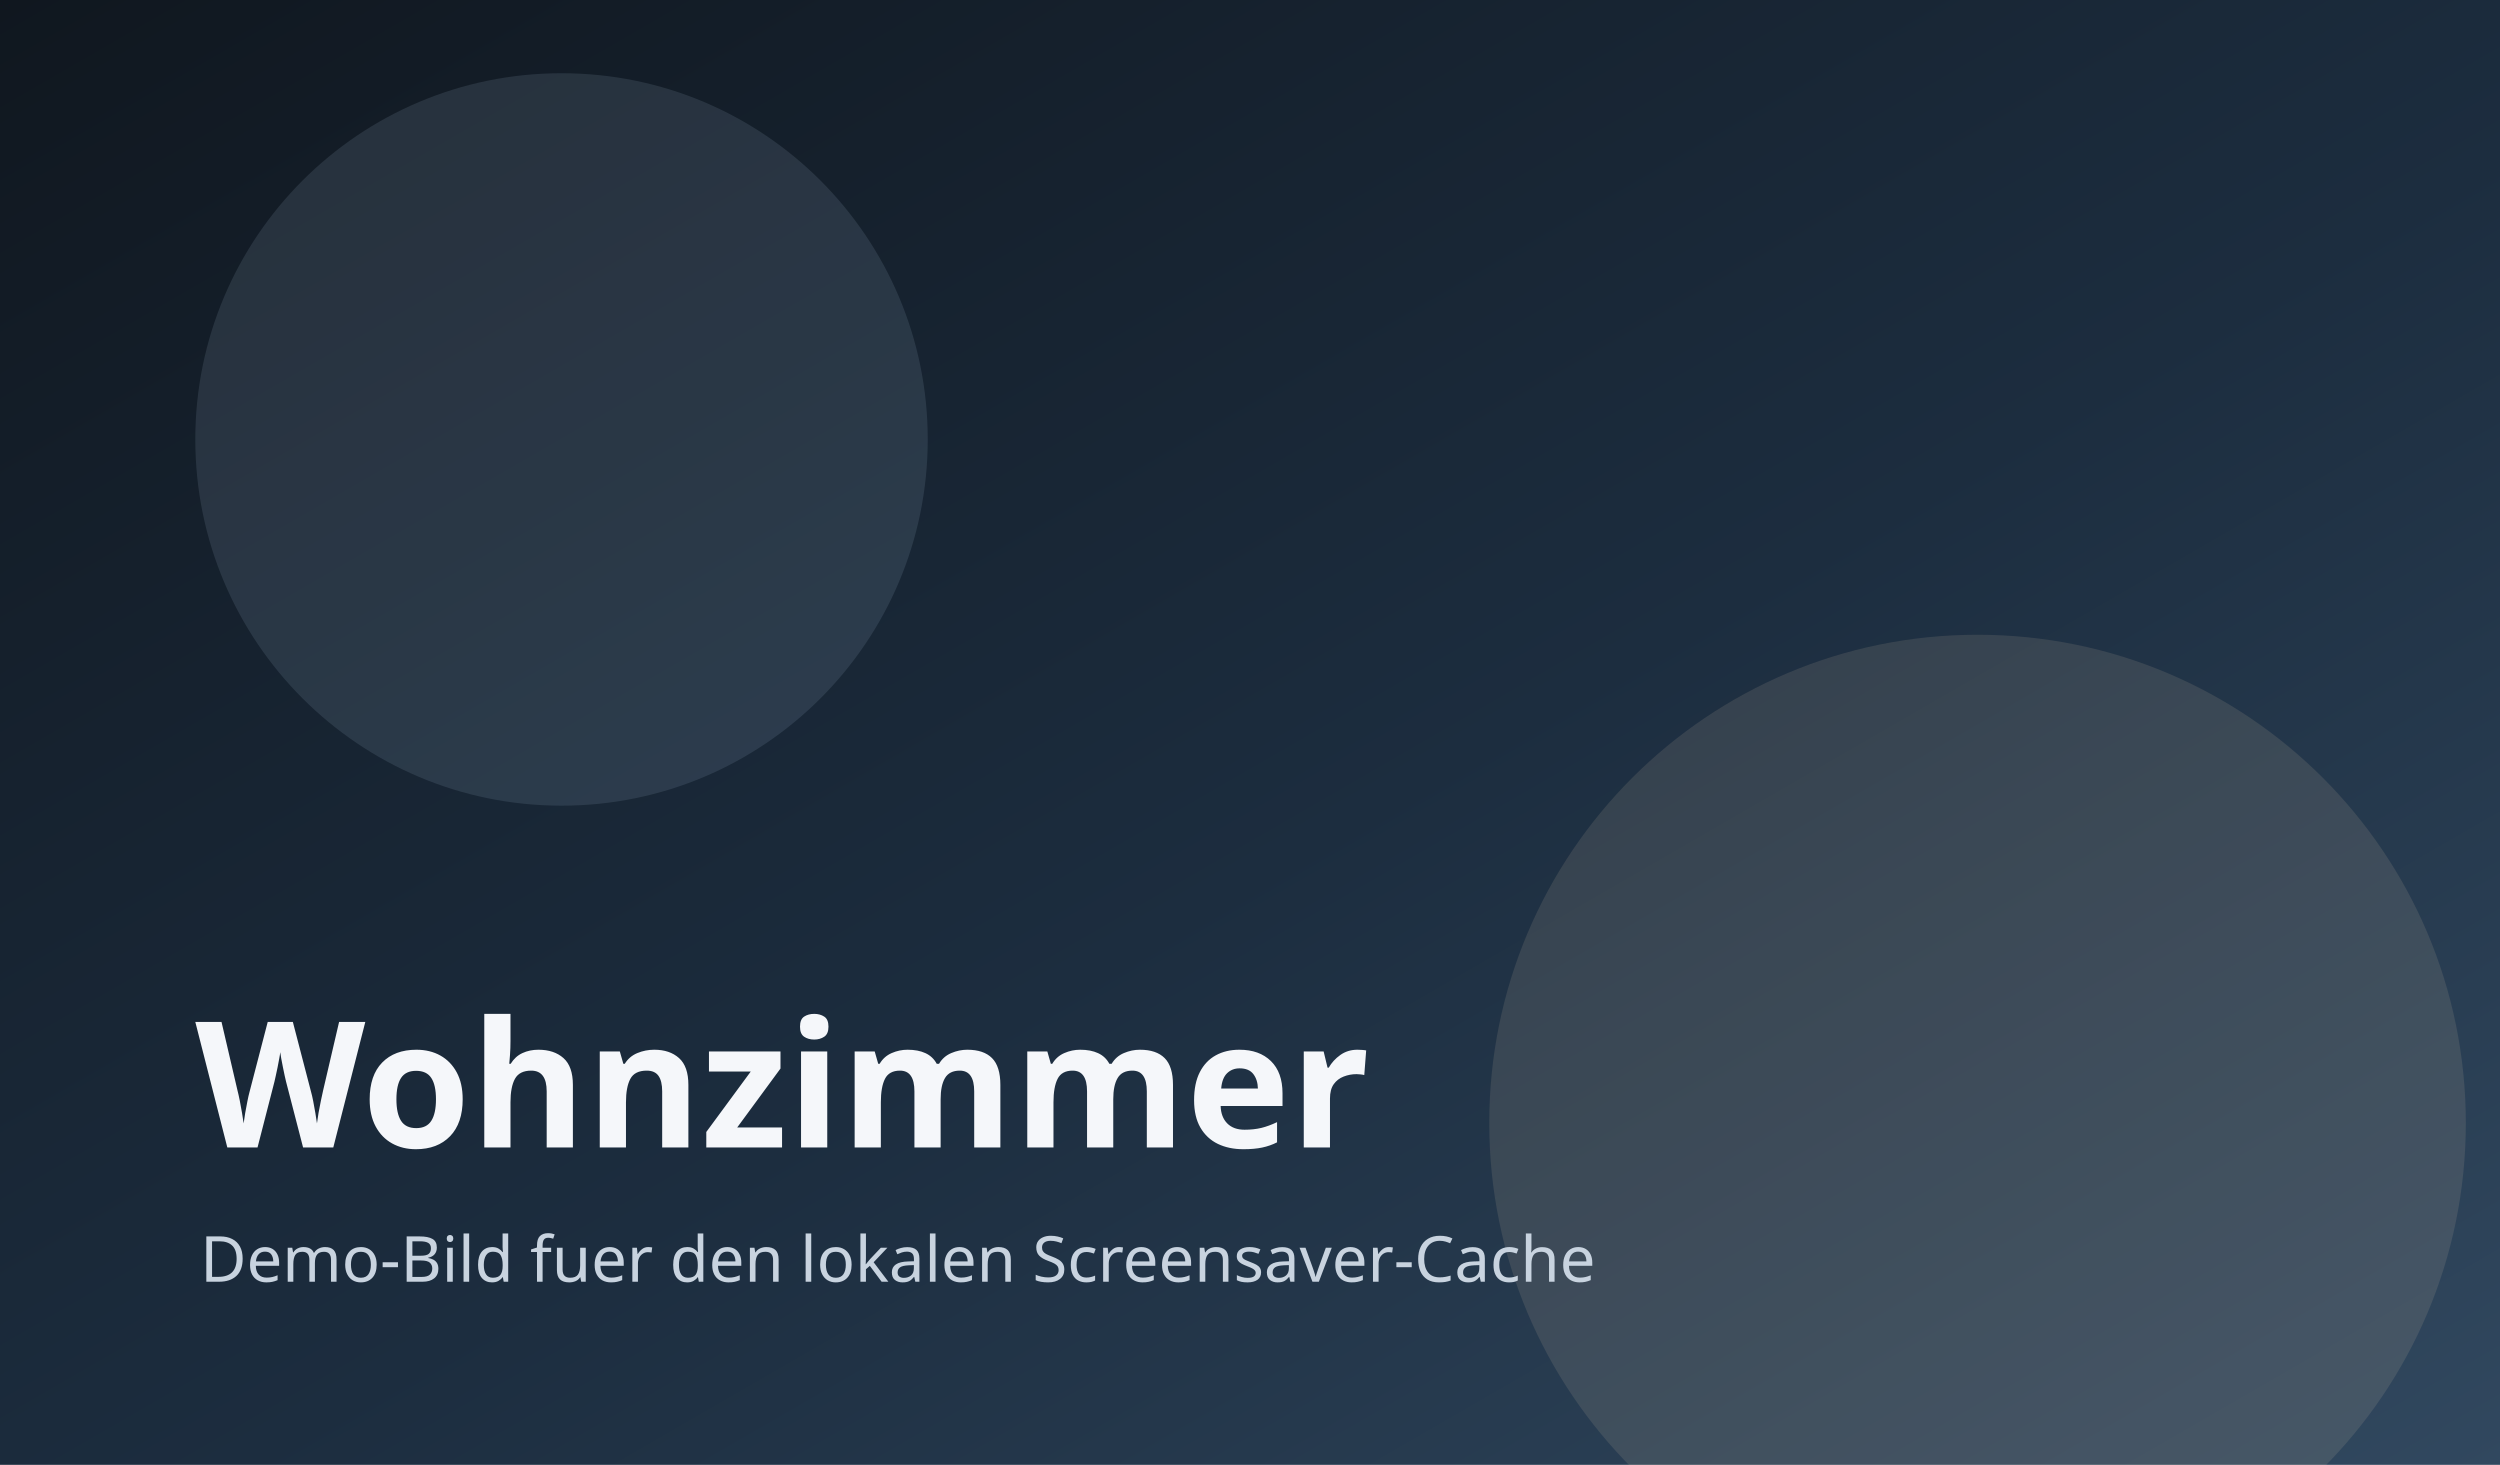
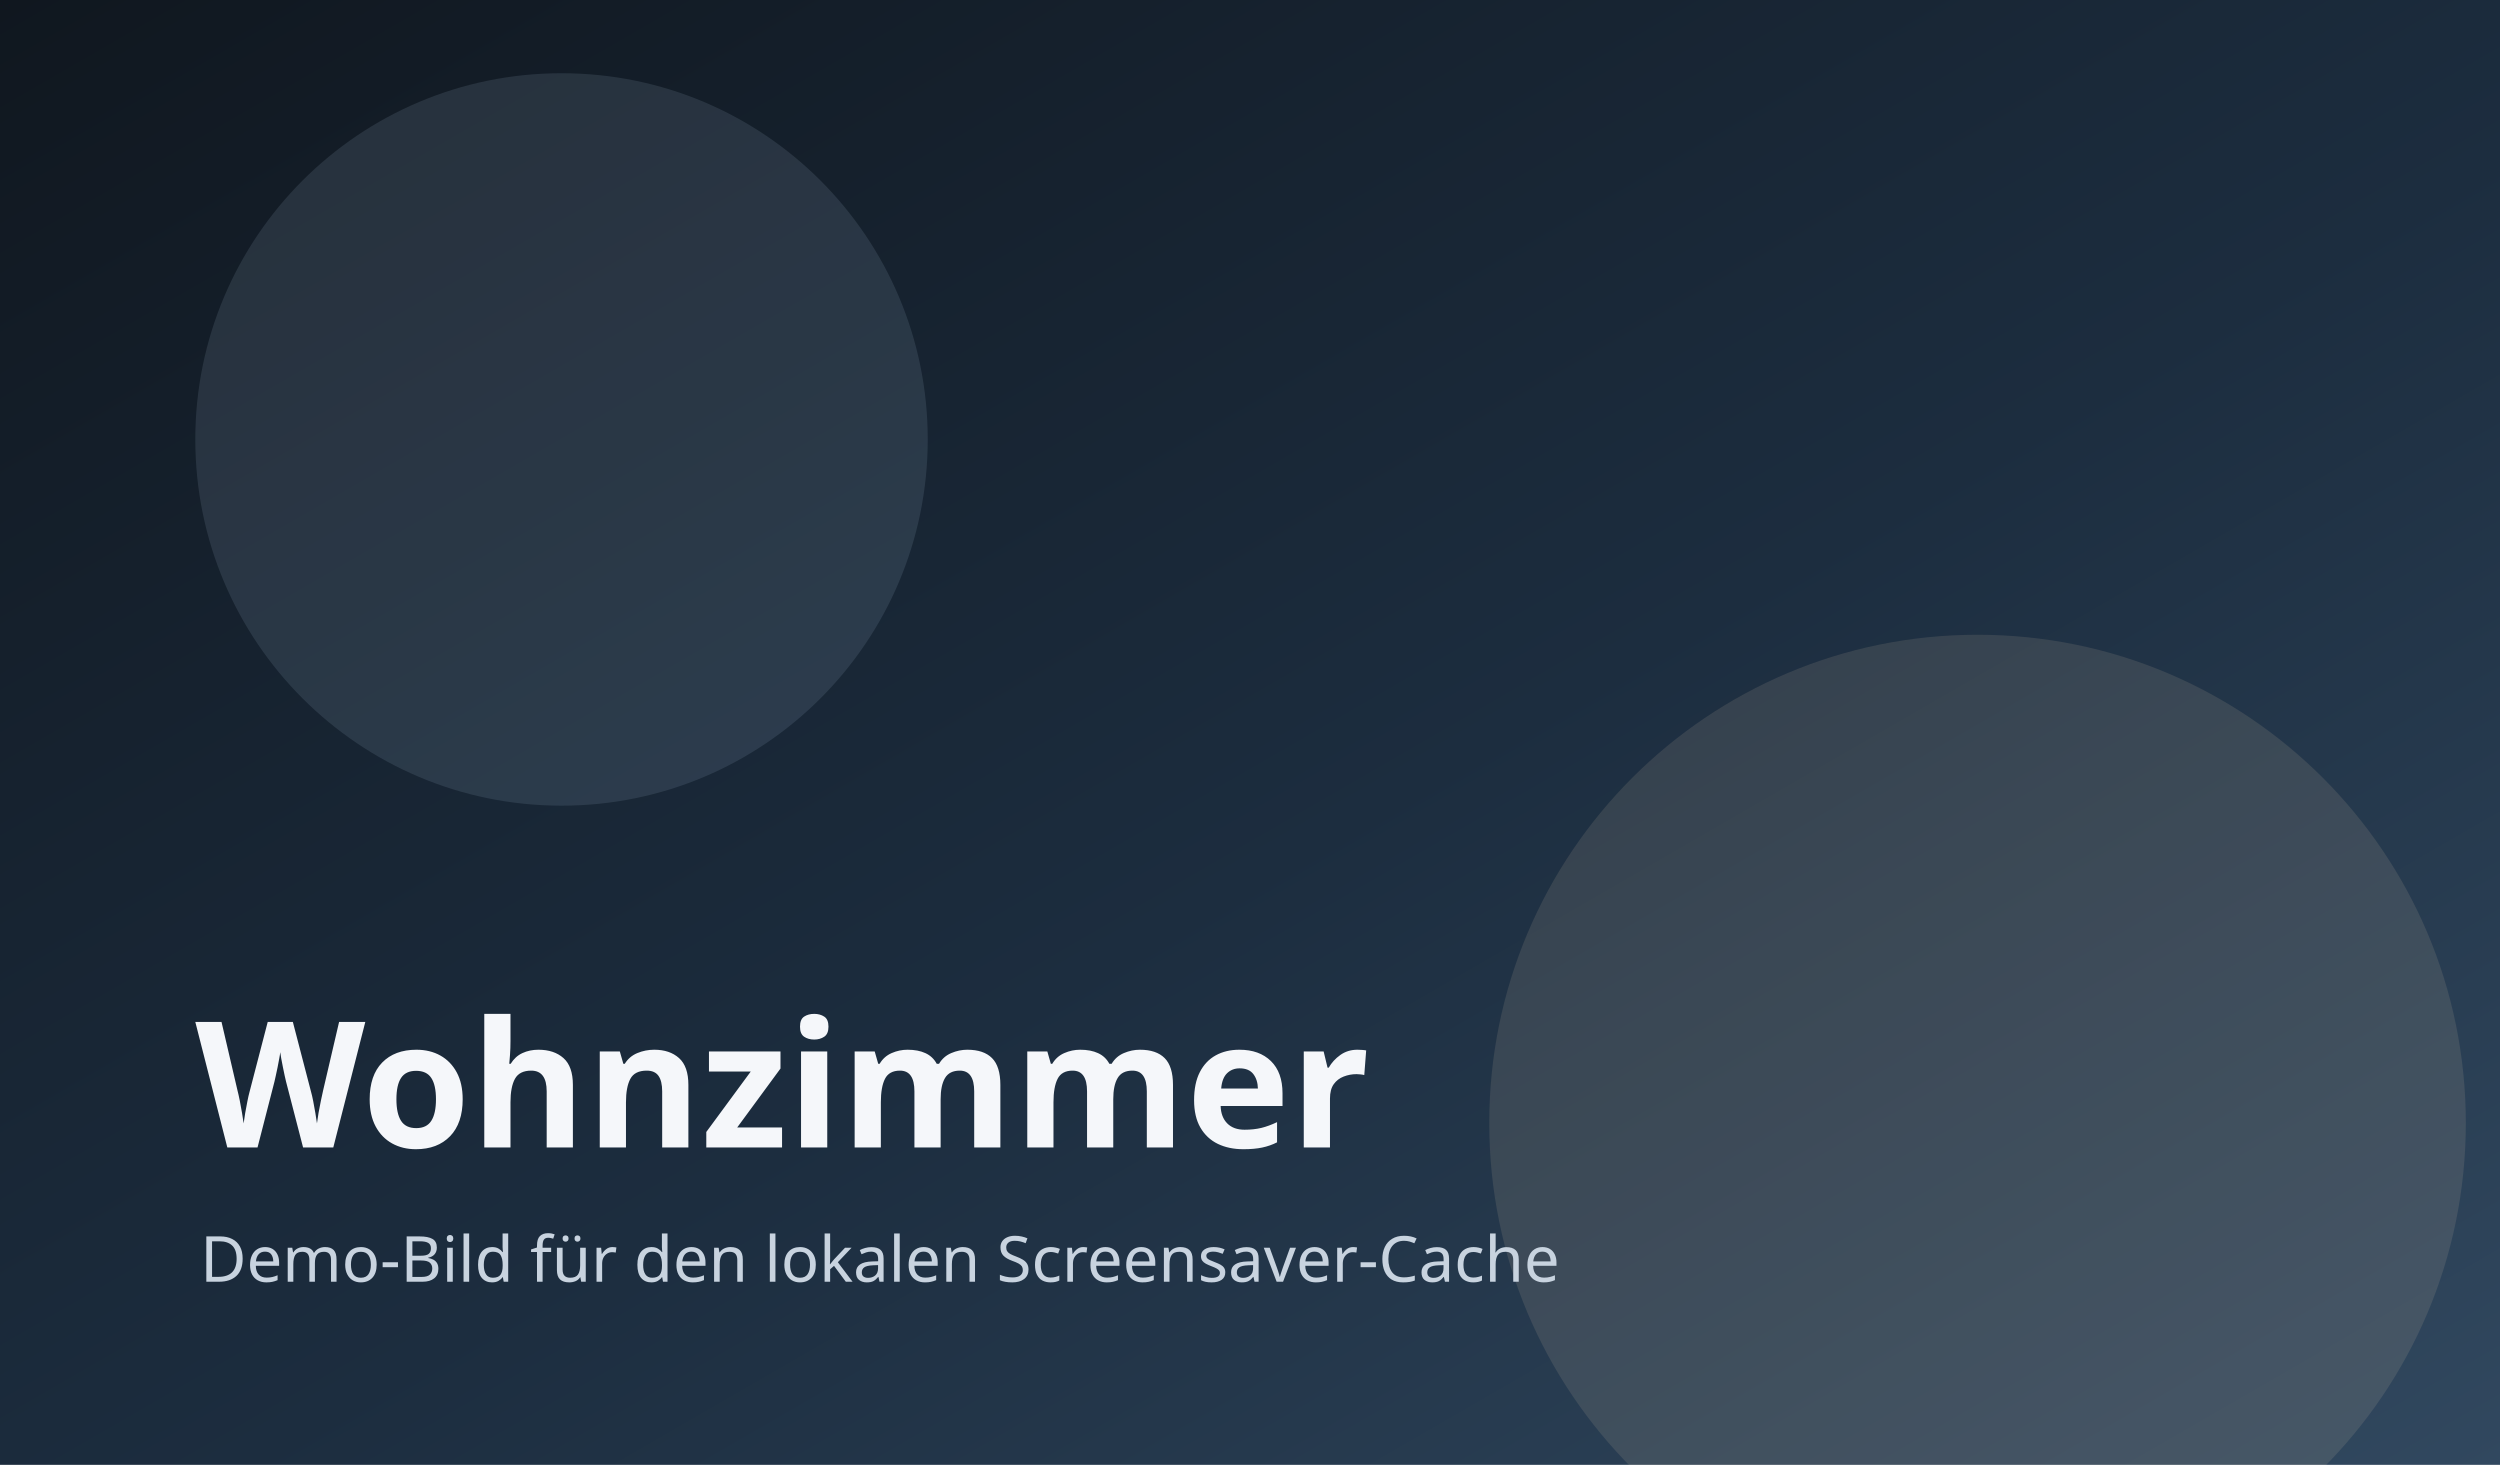
<svg xmlns="http://www.w3.org/2000/svg" viewBox="0 0 1024 600" role="img" aria-label="Demo screensaver 1">
  <defs>
    <linearGradient id="bg" x1="0" y1="0" x2="1" y2="1">
      <stop offset="0%" stop-color="#10171f" />
      <stop offset="55%" stop-color="#1c2d3f" />
      <stop offset="100%" stop-color="#31485f" />
    </linearGradient>
  </defs>
  <rect width="1024" height="600" fill="url(#bg)" />
  <circle cx="230" cy="180" r="150" fill="#bfd8ef" opacity="0.12" />
  <circle cx="810" cy="460" r="200" fill="#f0d4b2" opacity="0.12" />
  <text x="80" y="470" fill="#f5f7fa" font-family="Noto Sans, sans-serif" font-size="72" font-weight="700">Wohnzimmer</text>
-   <text x="82" y="525" fill="#c8d3df" font-family="Noto Sans, sans-serif" font-size="26">Demo-Bild fuer den lokalen Screensaver-Cache</text>
+   <text x="82" y="525" fill="#c8d3df" font-family="Noto Sans, sans-serif" font-size="26">Demo-Bild für den lokalen Screensaver-Cache</text>
</svg>
